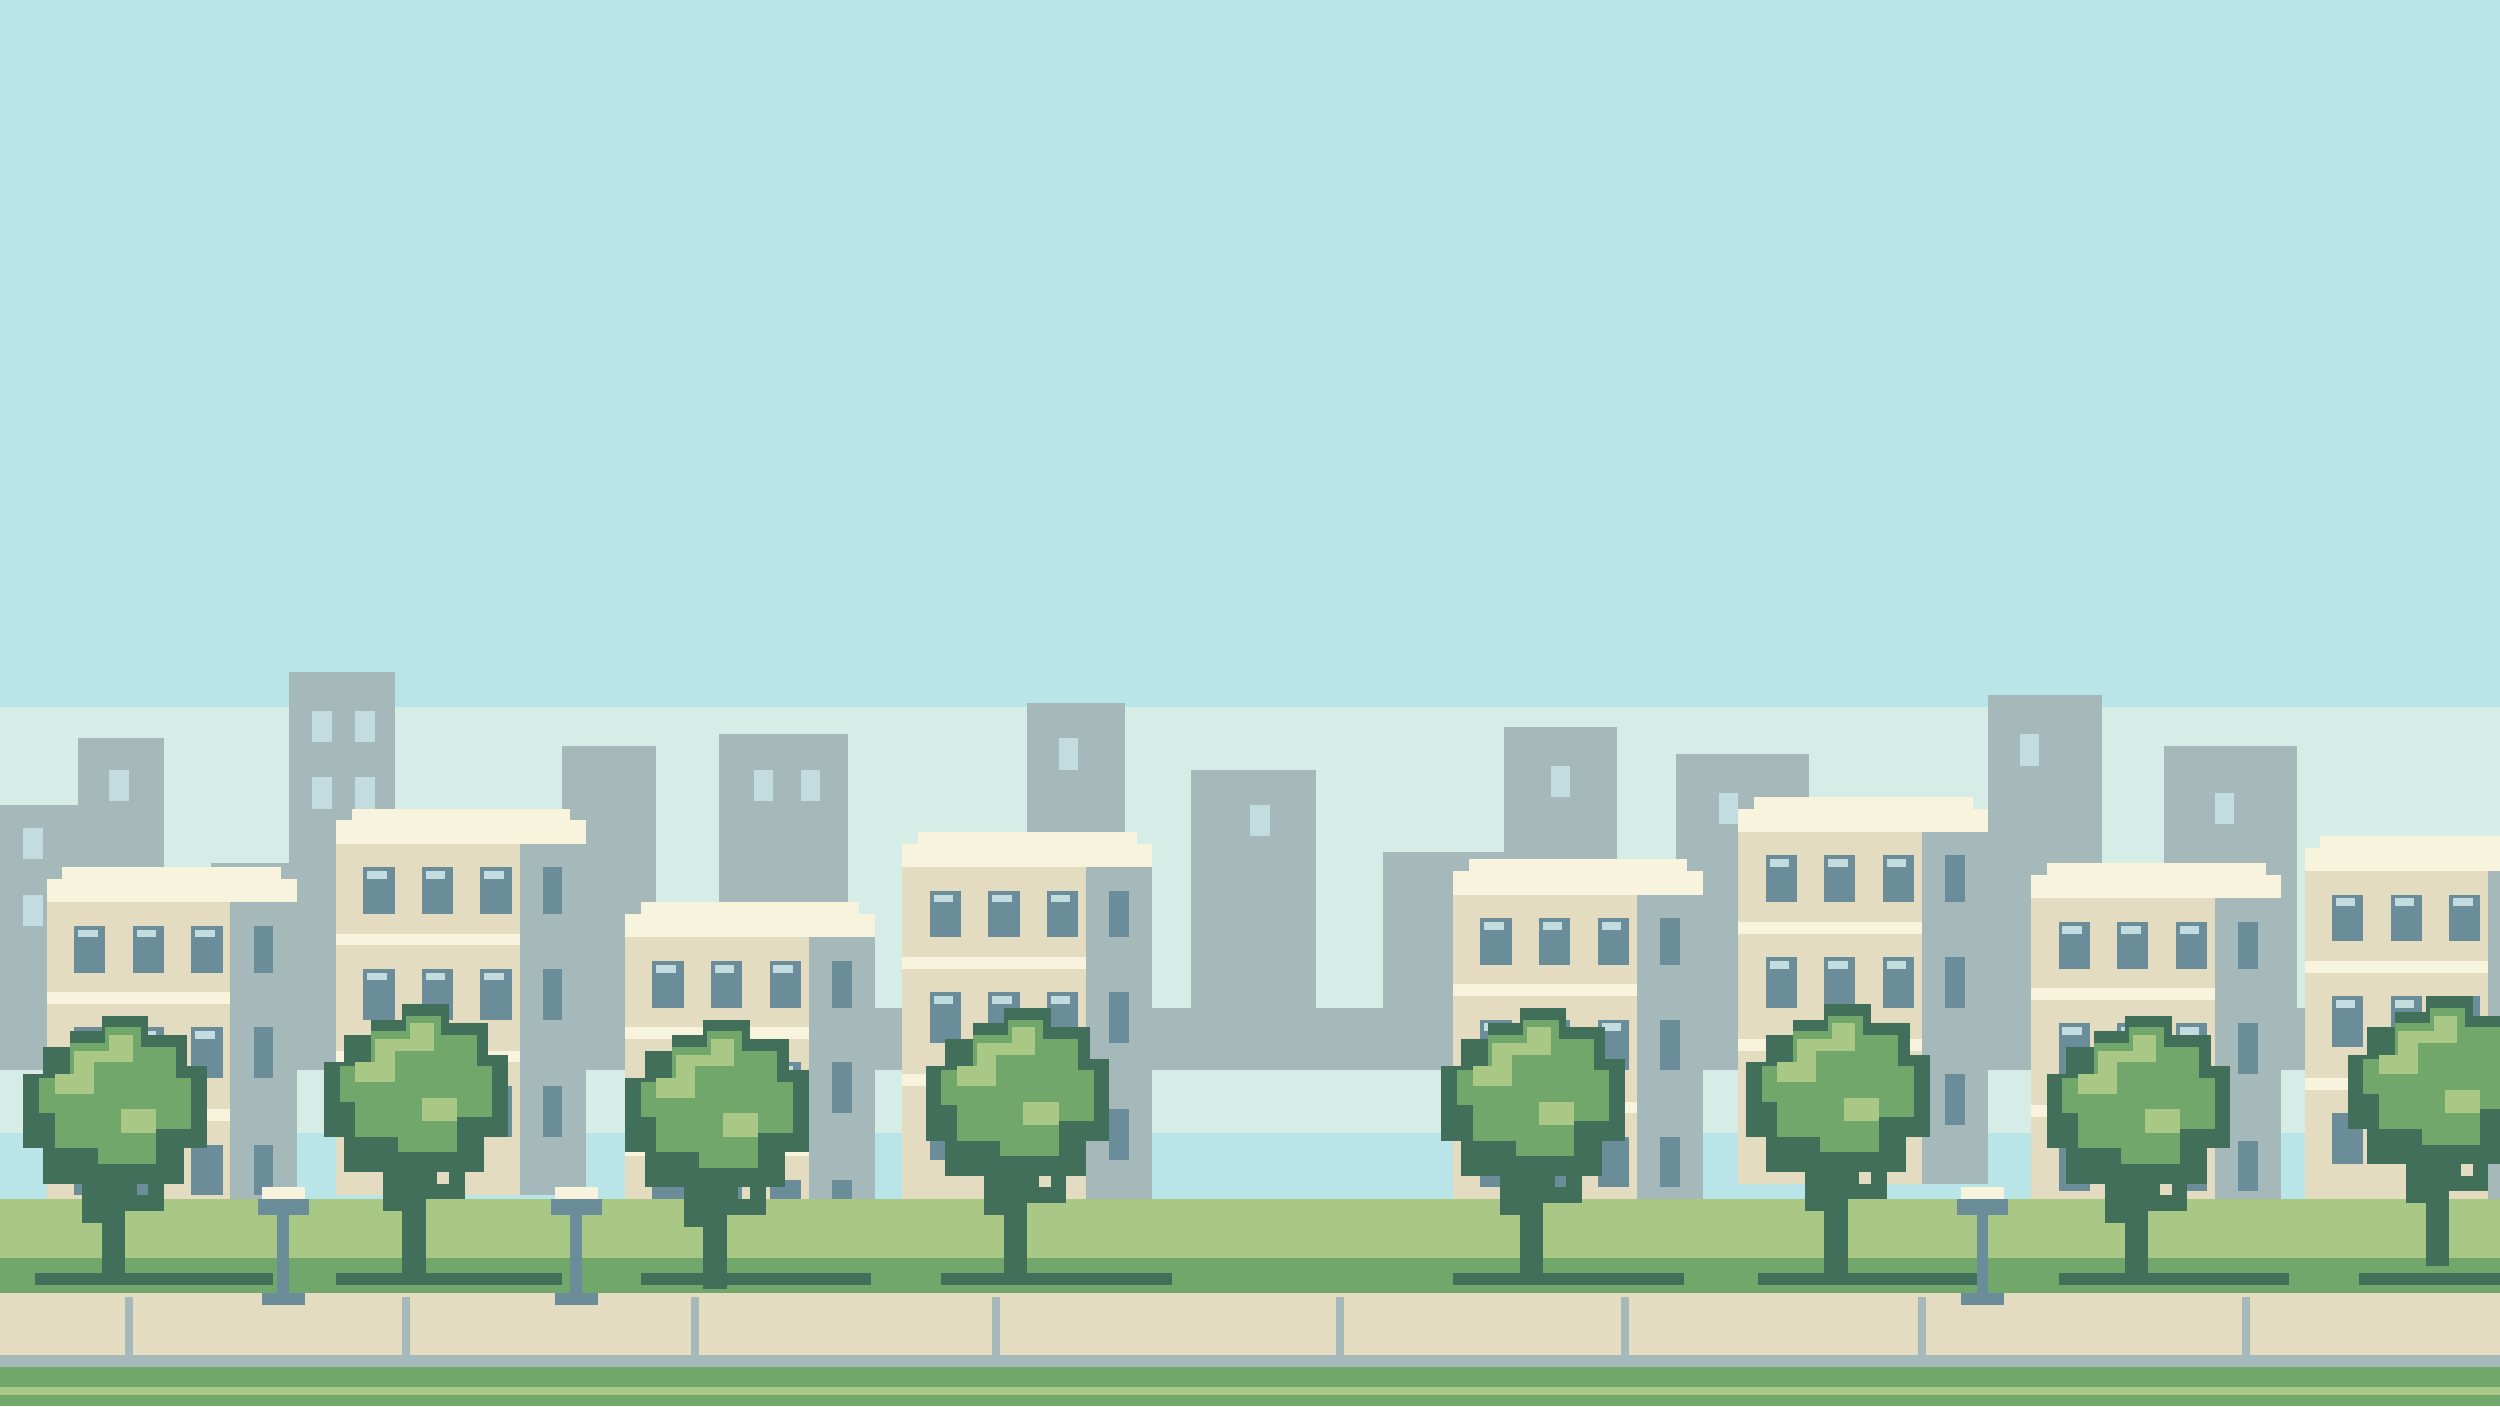
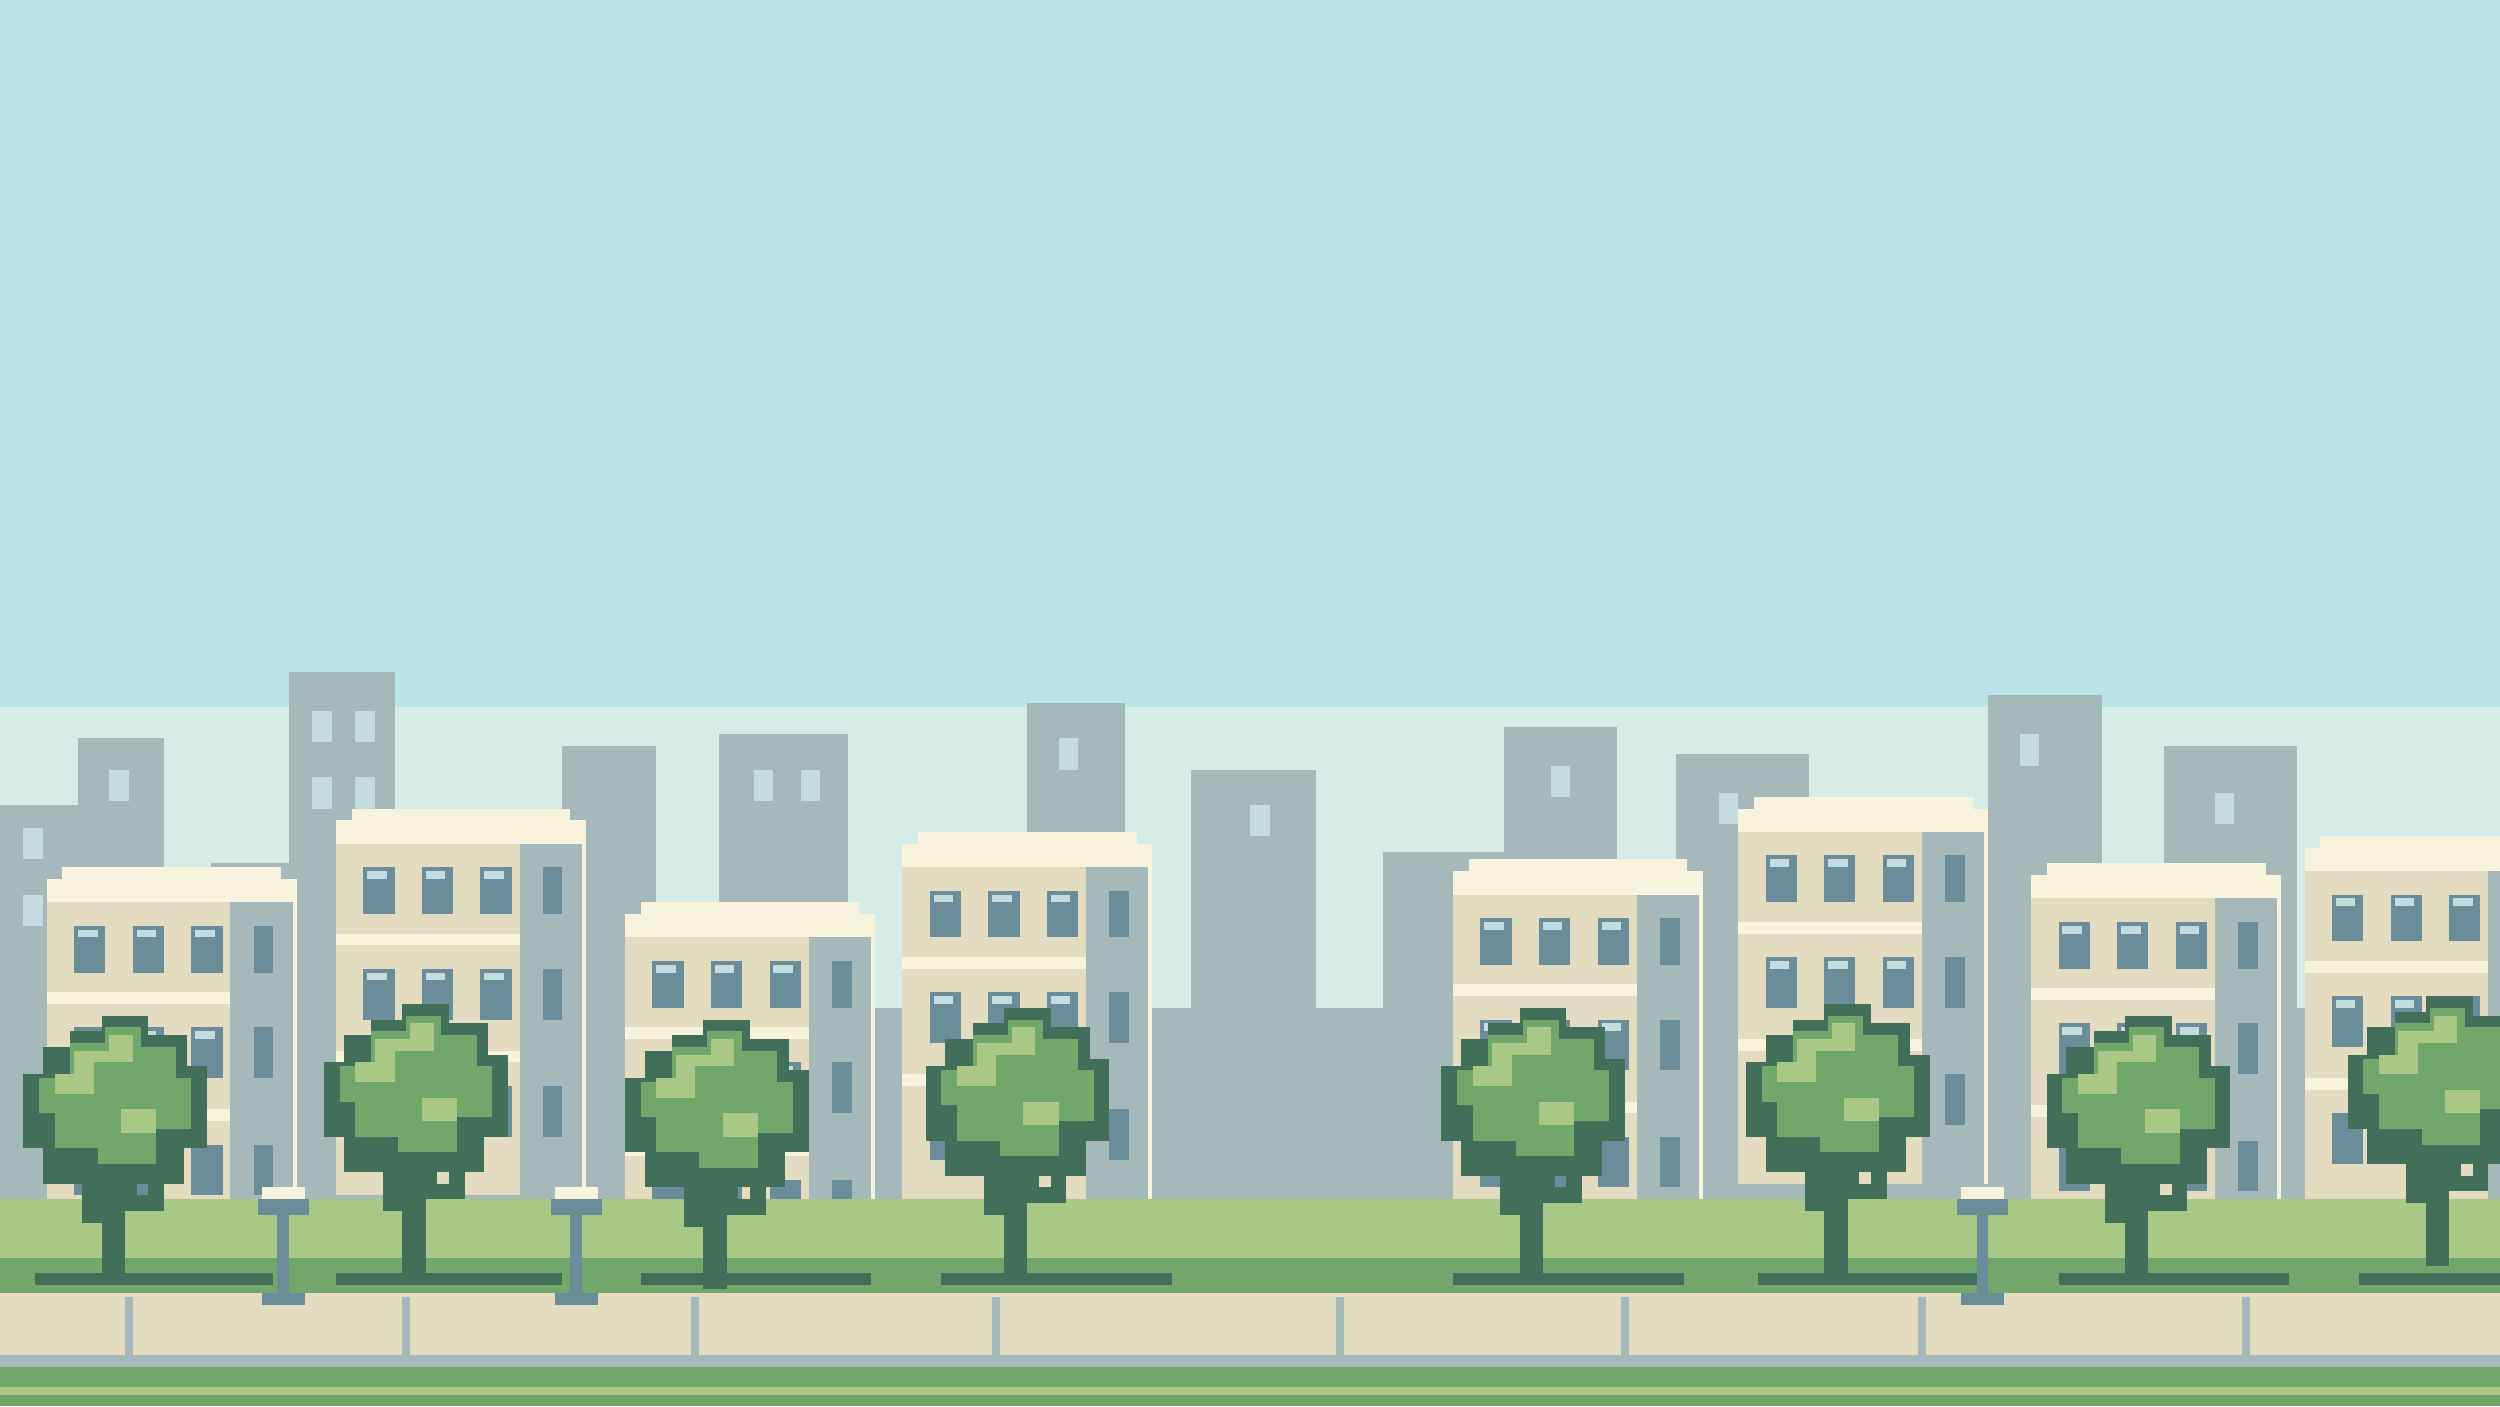
<svg xmlns="http://www.w3.org/2000/svg" width="640" height="360" viewBox="0 0 640 360" shape-rendering="crispEdges" aria-hidden="true">
  <defs>
    <g id="civic">
      <path fill="#a5b8ba" d="M0 9h64v90H0z" />
      <path fill="#e4dcc0" d="M0 9h47v90H0z" />
      <path fill="#f7f3dd" d="M0 3h64v6H0zm4-3h56v3H4zM0 32h47v3H0zm0 30h47v3H0z" />
+       <path fill="#f7f3dd" d="M63 3h1v96H63z" />
      <path fill="#6b8d9a" d="M7 15h8v12H7zm15 0h8v12h-8zm15 0h8v12h-8zm16 0h5v12h-5zM7 41h8v13H7zm15 0h8v13h-8zm15 0h8v13h-8zm16 0h5v13h-5zM7 71h8v13H7zm15 0h8v13h-8zm15 0h8v13h-8zm16 0h5v13h-5z" />
      <path fill="#c2dce0" d="M8 16h5v2H8zm15 0h5v2h-5zm15 0h5v2h-5zm-30 26h5v2H8zm15 0h5v2h-5zm15 0h5v2h-5z" />
    </g>
    <g id="tree">
      <path fill="#426f59" d="M21 35h5v34h-6V53h-5v-5h6zm5 11h6v-7h4v11H26z" />
      <path fill="#426f59" d="M12 4h8V0h12v5h10v8h5v21h-6v9H29v5H15v-5H5v-9H0V15h5V8h7z" />
      <path fill="#71a76b" d="M12 7h9V3h9v5h9v8h4v13h-9v9H19v-4H8V25H4V16h8z" />
      <path fill="#a9c785" d="M13 9h9V5h6v7H18v8H8v-5h5zm12 15h9v6h-9z" />
    </g>
  </defs>
  <path fill="#b9e4e8" d="M0 0h640v360H0z" />
  <path fill="#d5ece7" d="M0 181h640v109H0z" />
-   <path fill="#a5b8ba" d="M0 274V206h20v-17h22v69h12v-37h20v-49h27v86h14v-42h29v-25h24v67h16v-70h33v70h16v-34h30v-44h25v78h17v-61h32v61h17v-40h31v-32h29v72h15v-65h34v65h17v-39h29v-41h29v80h16v-67h34v67h15v-40h28v56z" />
+   <path fill="#a5b8ba" d="M0 307V206h20v-17h22v69h12v-37h20v-49h27v86h14v-42h29v-25h24v67h16v-70h33v70h16v-34h30v-44h25v78h17v-61h32v61h17v-40h31v-32h29v72h15v-65h34v65h17v-39h29v-41h29v80h16v-67h34v67h15v-40h28v89z" />
  <path fill="#c2dce0" d="M6 212h5v8H6zm0 17h5v8H6zm22-32h5v8h-5zm52-15h5v8h-5zm11 0h5v8h-5zm-11 17h5v8h-5zm11 0h5v8h-5zm102-2h5v8h-5zm12 0h5v8h-5zm66-8h5v8h-5zm49 17h5v8h-5zm77-10h5v8h-5zm43 7h5v8h-5zm77-15h5v8h-5zm50 15h5v8h-5z" />
  <use href="#civic" x="12" y="222" />
  <use href="#civic" x="86" y="207" />
  <use href="#civic" x="160" y="231" />
  <use href="#civic" x="231" y="213" />
  <use href="#civic" x="372" y="220" />
  <use href="#civic" x="445" y="204" />
  <use href="#civic" x="520" y="221" />
  <use href="#civic" x="590" y="214" />
  <path fill="#a9c785" d="M0 307h640v53H0z" />
  <path fill="#71a76b" d="M0 322h640v38H0z" />
  <path fill="#e4dcc0" d="M0 331h640v19H0z" />
  <path fill="#a5b8ba" d="M0 347h640v3H0zM32 332h2v15h-2zm71 0h2v15h-2zm74 0h2v15h-2zm77 0h2v15h-2zm88 0h2v15h-2zm73 0h2v15h-2zm76 0h2v15h-2zm83 0h2v15h-2z" />
  <path fill="#426f59" d="M9 326h61v3H9zm77 0h58v3H86zm78 0h59v3h-59zm77 0h59v3h-59zm131 0h59v3h-59zm78 0h59v3h-59zm77 0h59v3h-59zm77 0h36v3h-36z" />
  <use href="#tree" x="6" y="260" />
  <use href="#tree" x="83" y="257" />
  <use href="#tree" x="160" y="261" />
  <use href="#tree" x="237" y="258" />
  <use href="#tree" x="369" y="258" />
  <use href="#tree" x="447" y="257" />
  <use href="#tree" x="524" y="260" />
  <use href="#tree" x="601" y="255" />
  <path fill="#6b8d9a" d="M71 311h3v21h-3zm-4 20h11v3H67zm-1-24h13v4H66zm80 4h3v21h-3zm-4 20h11v3h-11zm-1-24h13v4h-13zm365 4h3v21h-3zm-4 20h11v3h-11zm-1-24h13v4h-13z" />
  <path fill="#f7f3dd" d="M67 304h11v3H67zm75 0h11v3h-11zm360 0h11v3h-11z" />
  <path fill="#a9c785" d="M0 355h640v2H0z" />
</svg>
